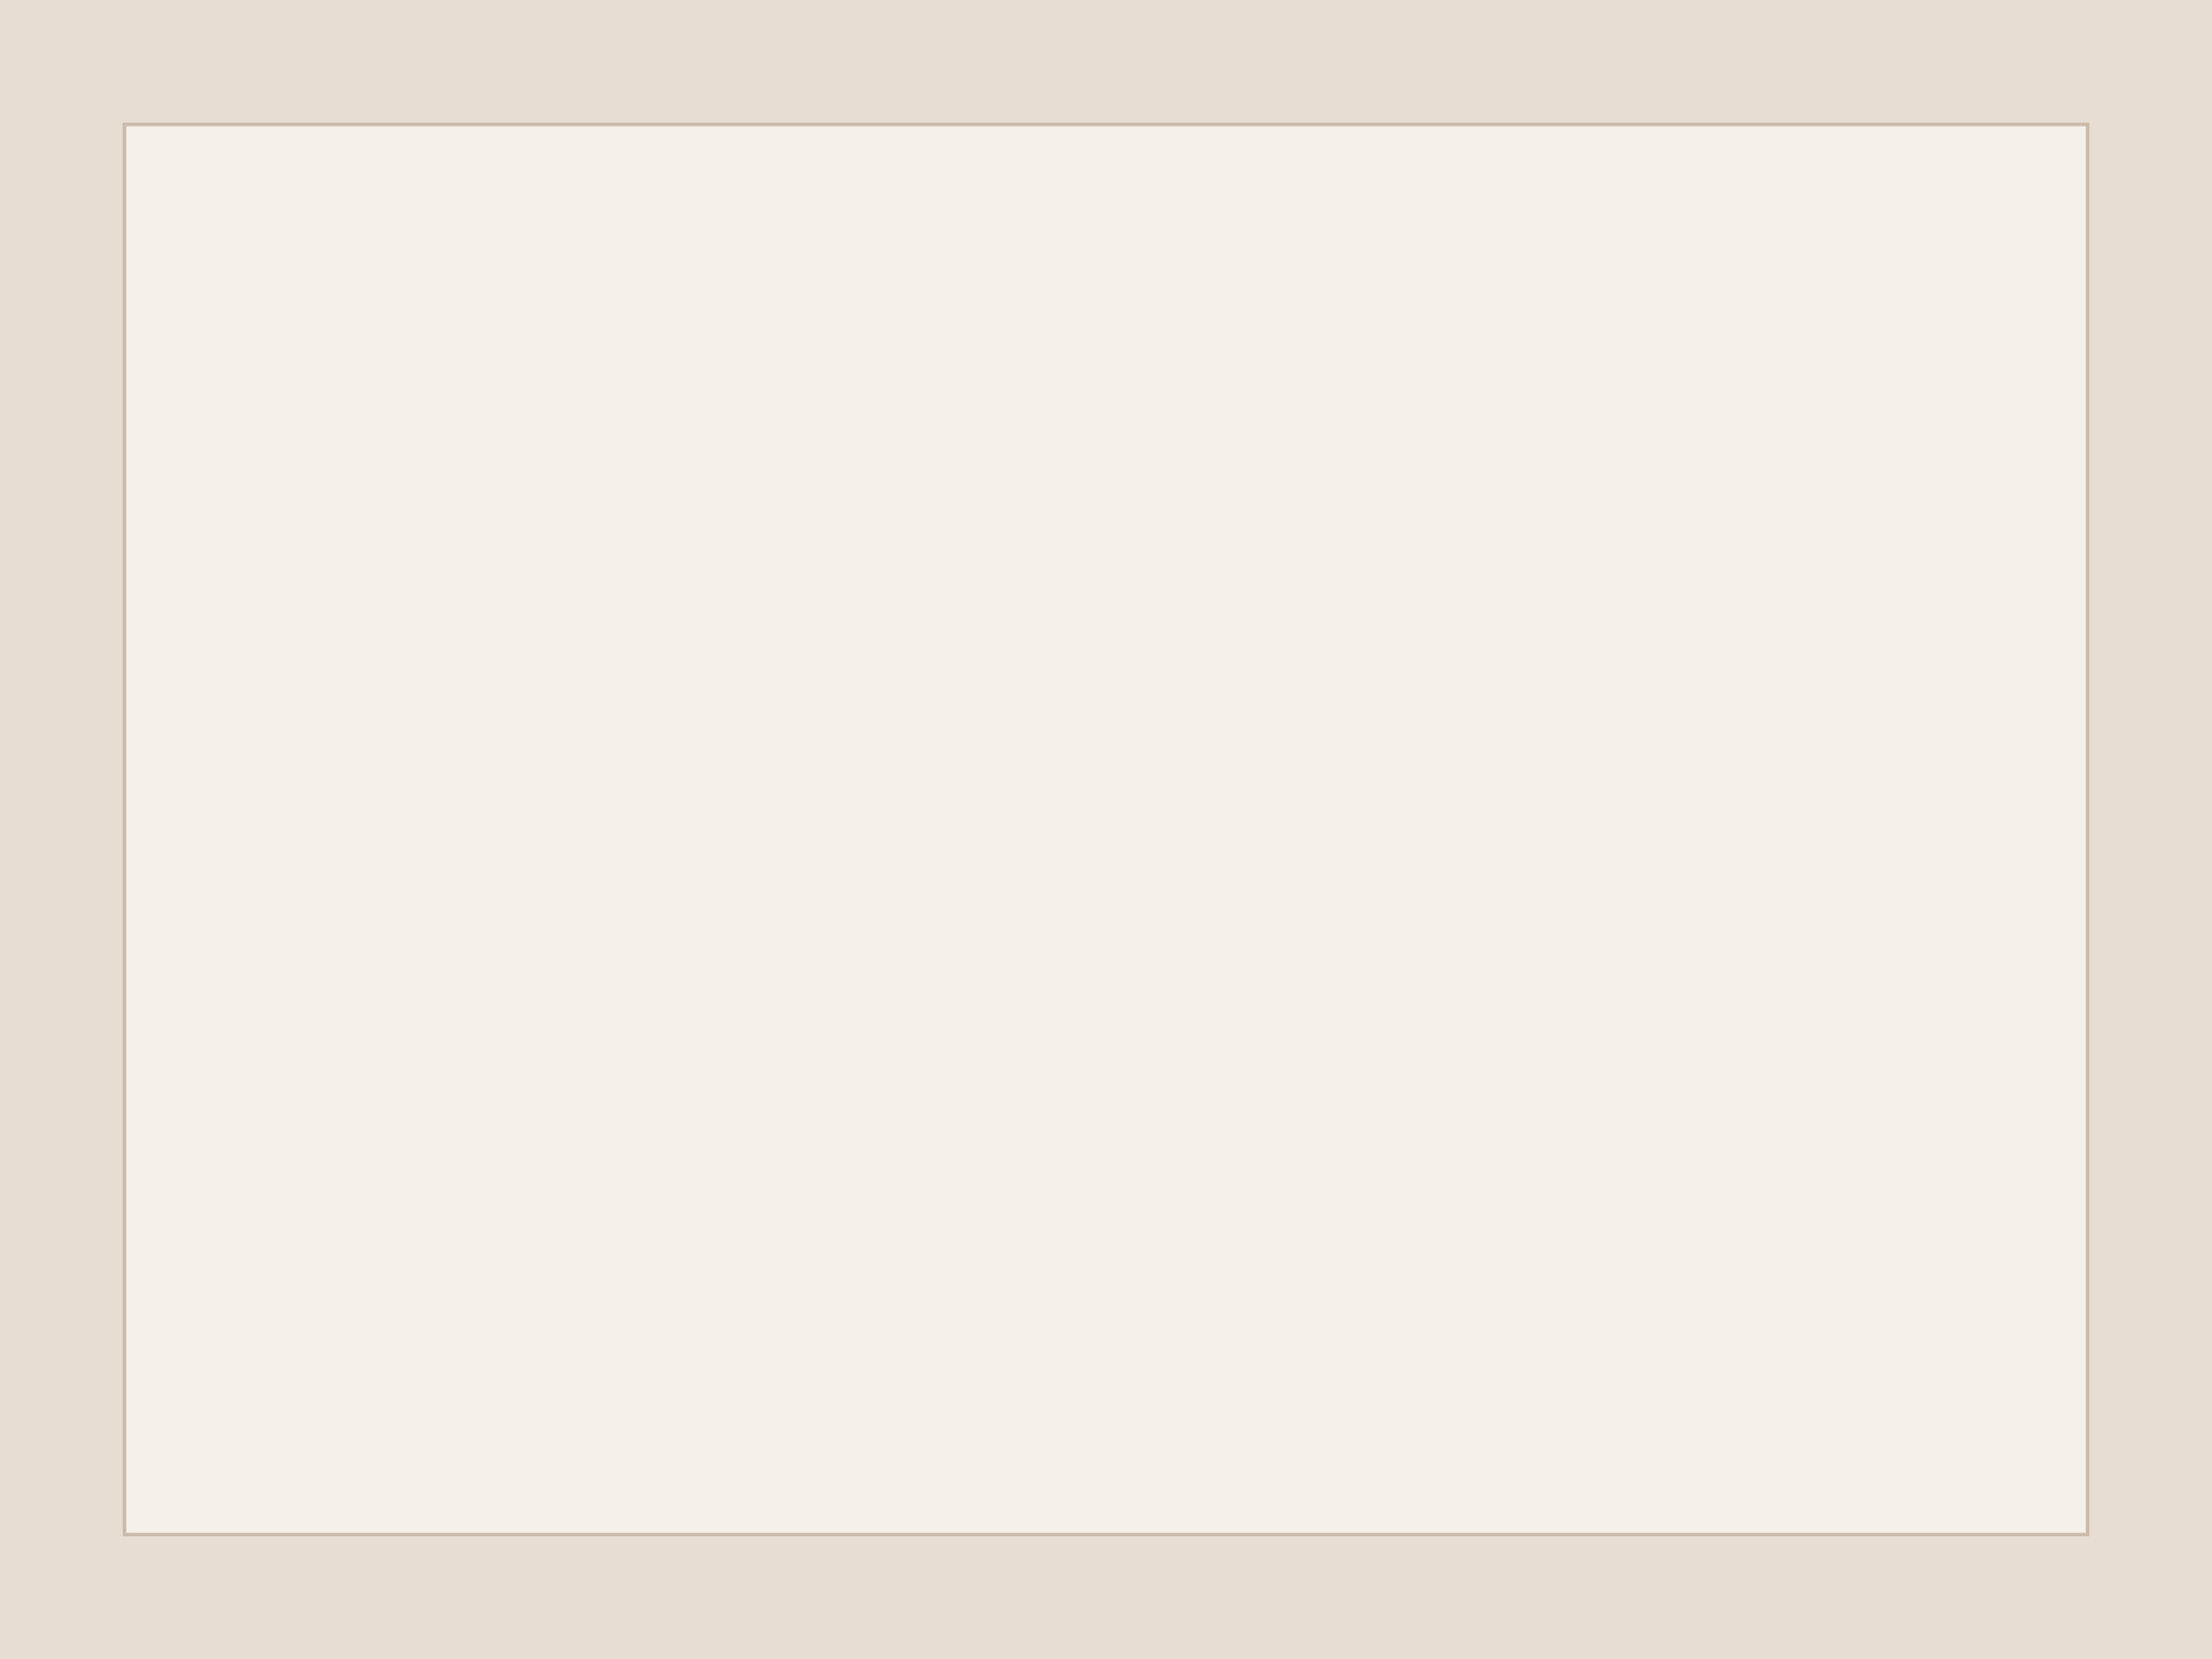
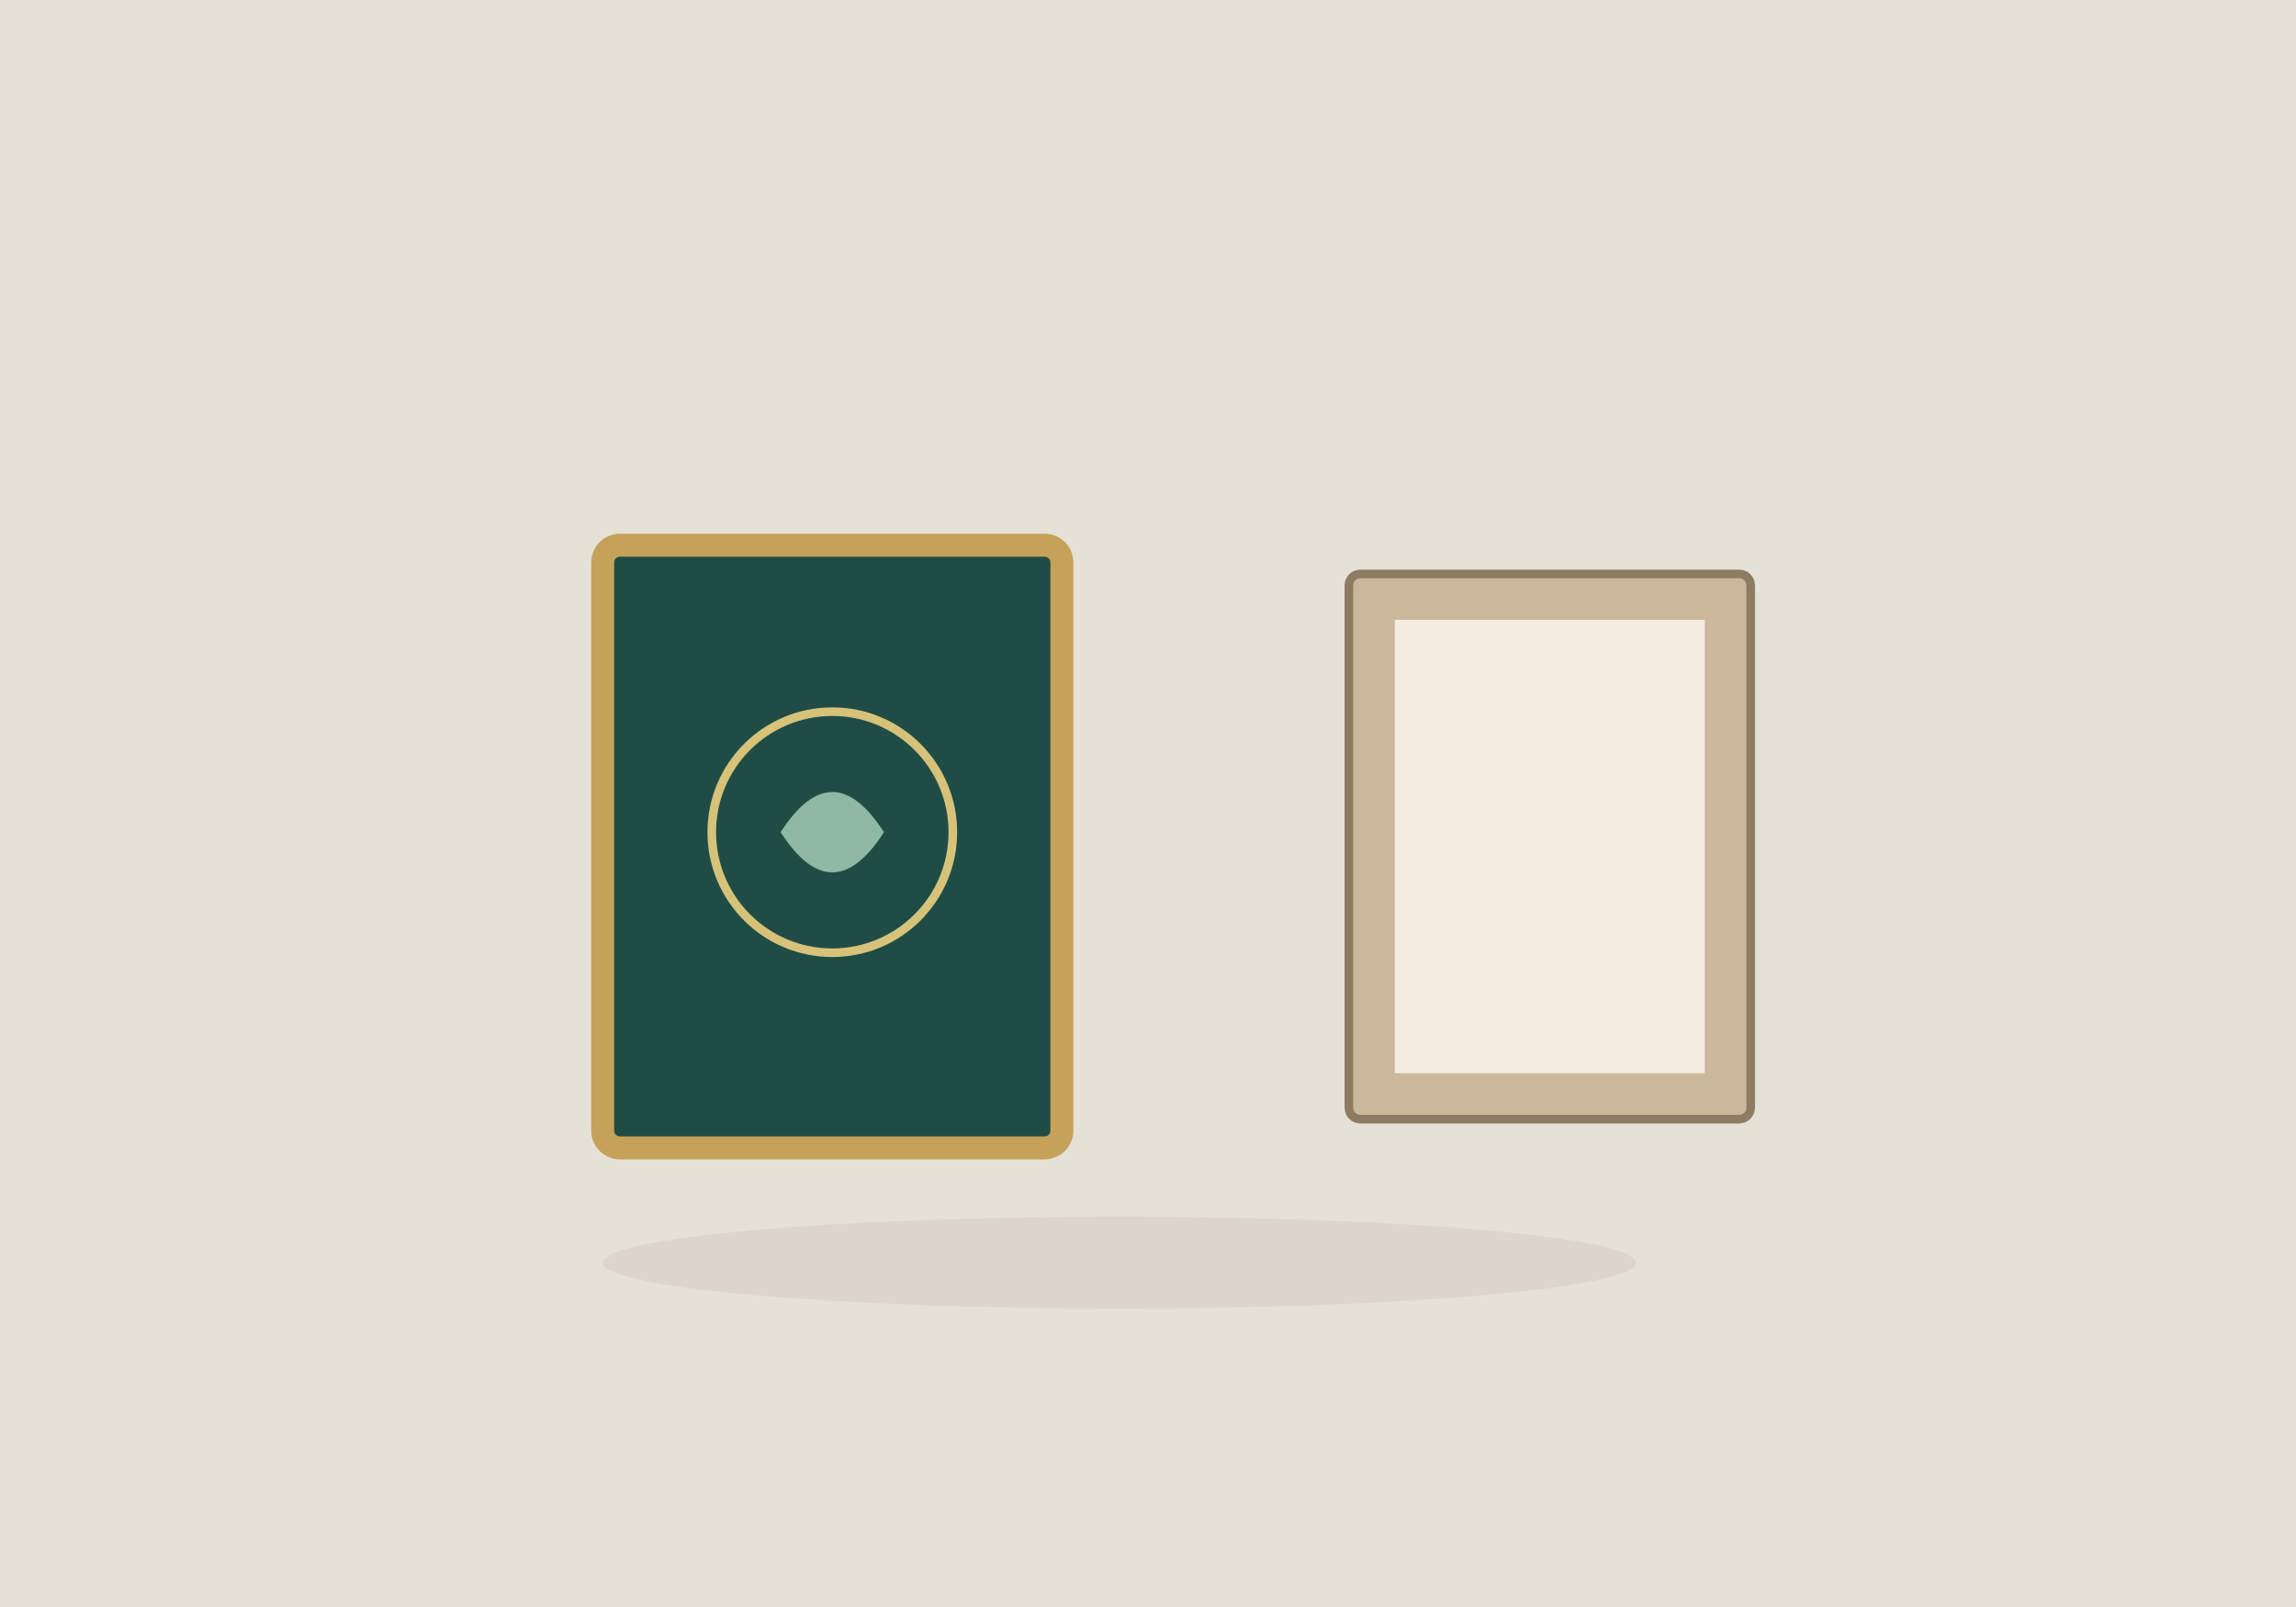
- <svg xmlns="http://www.w3.org/2000/svg" width="1280" height="960" viewBox="0 0 1280 960">
-   <rect width="1280" height="960" fill="#E7DED1" />
-   <rect x="72" y="72" width="1136" height="816" fill="#F4EFE8" stroke="#C9BBA8" stroke-width="2" />
+ <svg xmlns="http://www.w3.org/2000/svg" width="800" height="560" viewBox="0 0 800 560">
+   <rect width="800" height="560" fill="#e6e1d7" />
+   <ellipse cx="390" cy="440" rx="180" ry="16" fill="#55483a" opacity=".08" />
+   <rect x="470" y="200" width="140" height="190" rx="4" fill="#cbb89a" stroke="#8d7b62" stroke-width="3" />
+   <rect x="486" y="216" width="108" height="158" fill="#f3ece0" />
+   <rect x="210" y="190" width="160" height="210" rx="6" fill="#1f4d45" stroke="#c6a15a" stroke-width="8" />
+   <circle cx="290" cy="290" r="42" fill="none" stroke="#d7c27a" stroke-width="3" />
+   <path d="M272 290Q290 262 308 290Q290 318 272 290" fill="#8fb9a4" />
</svg>
